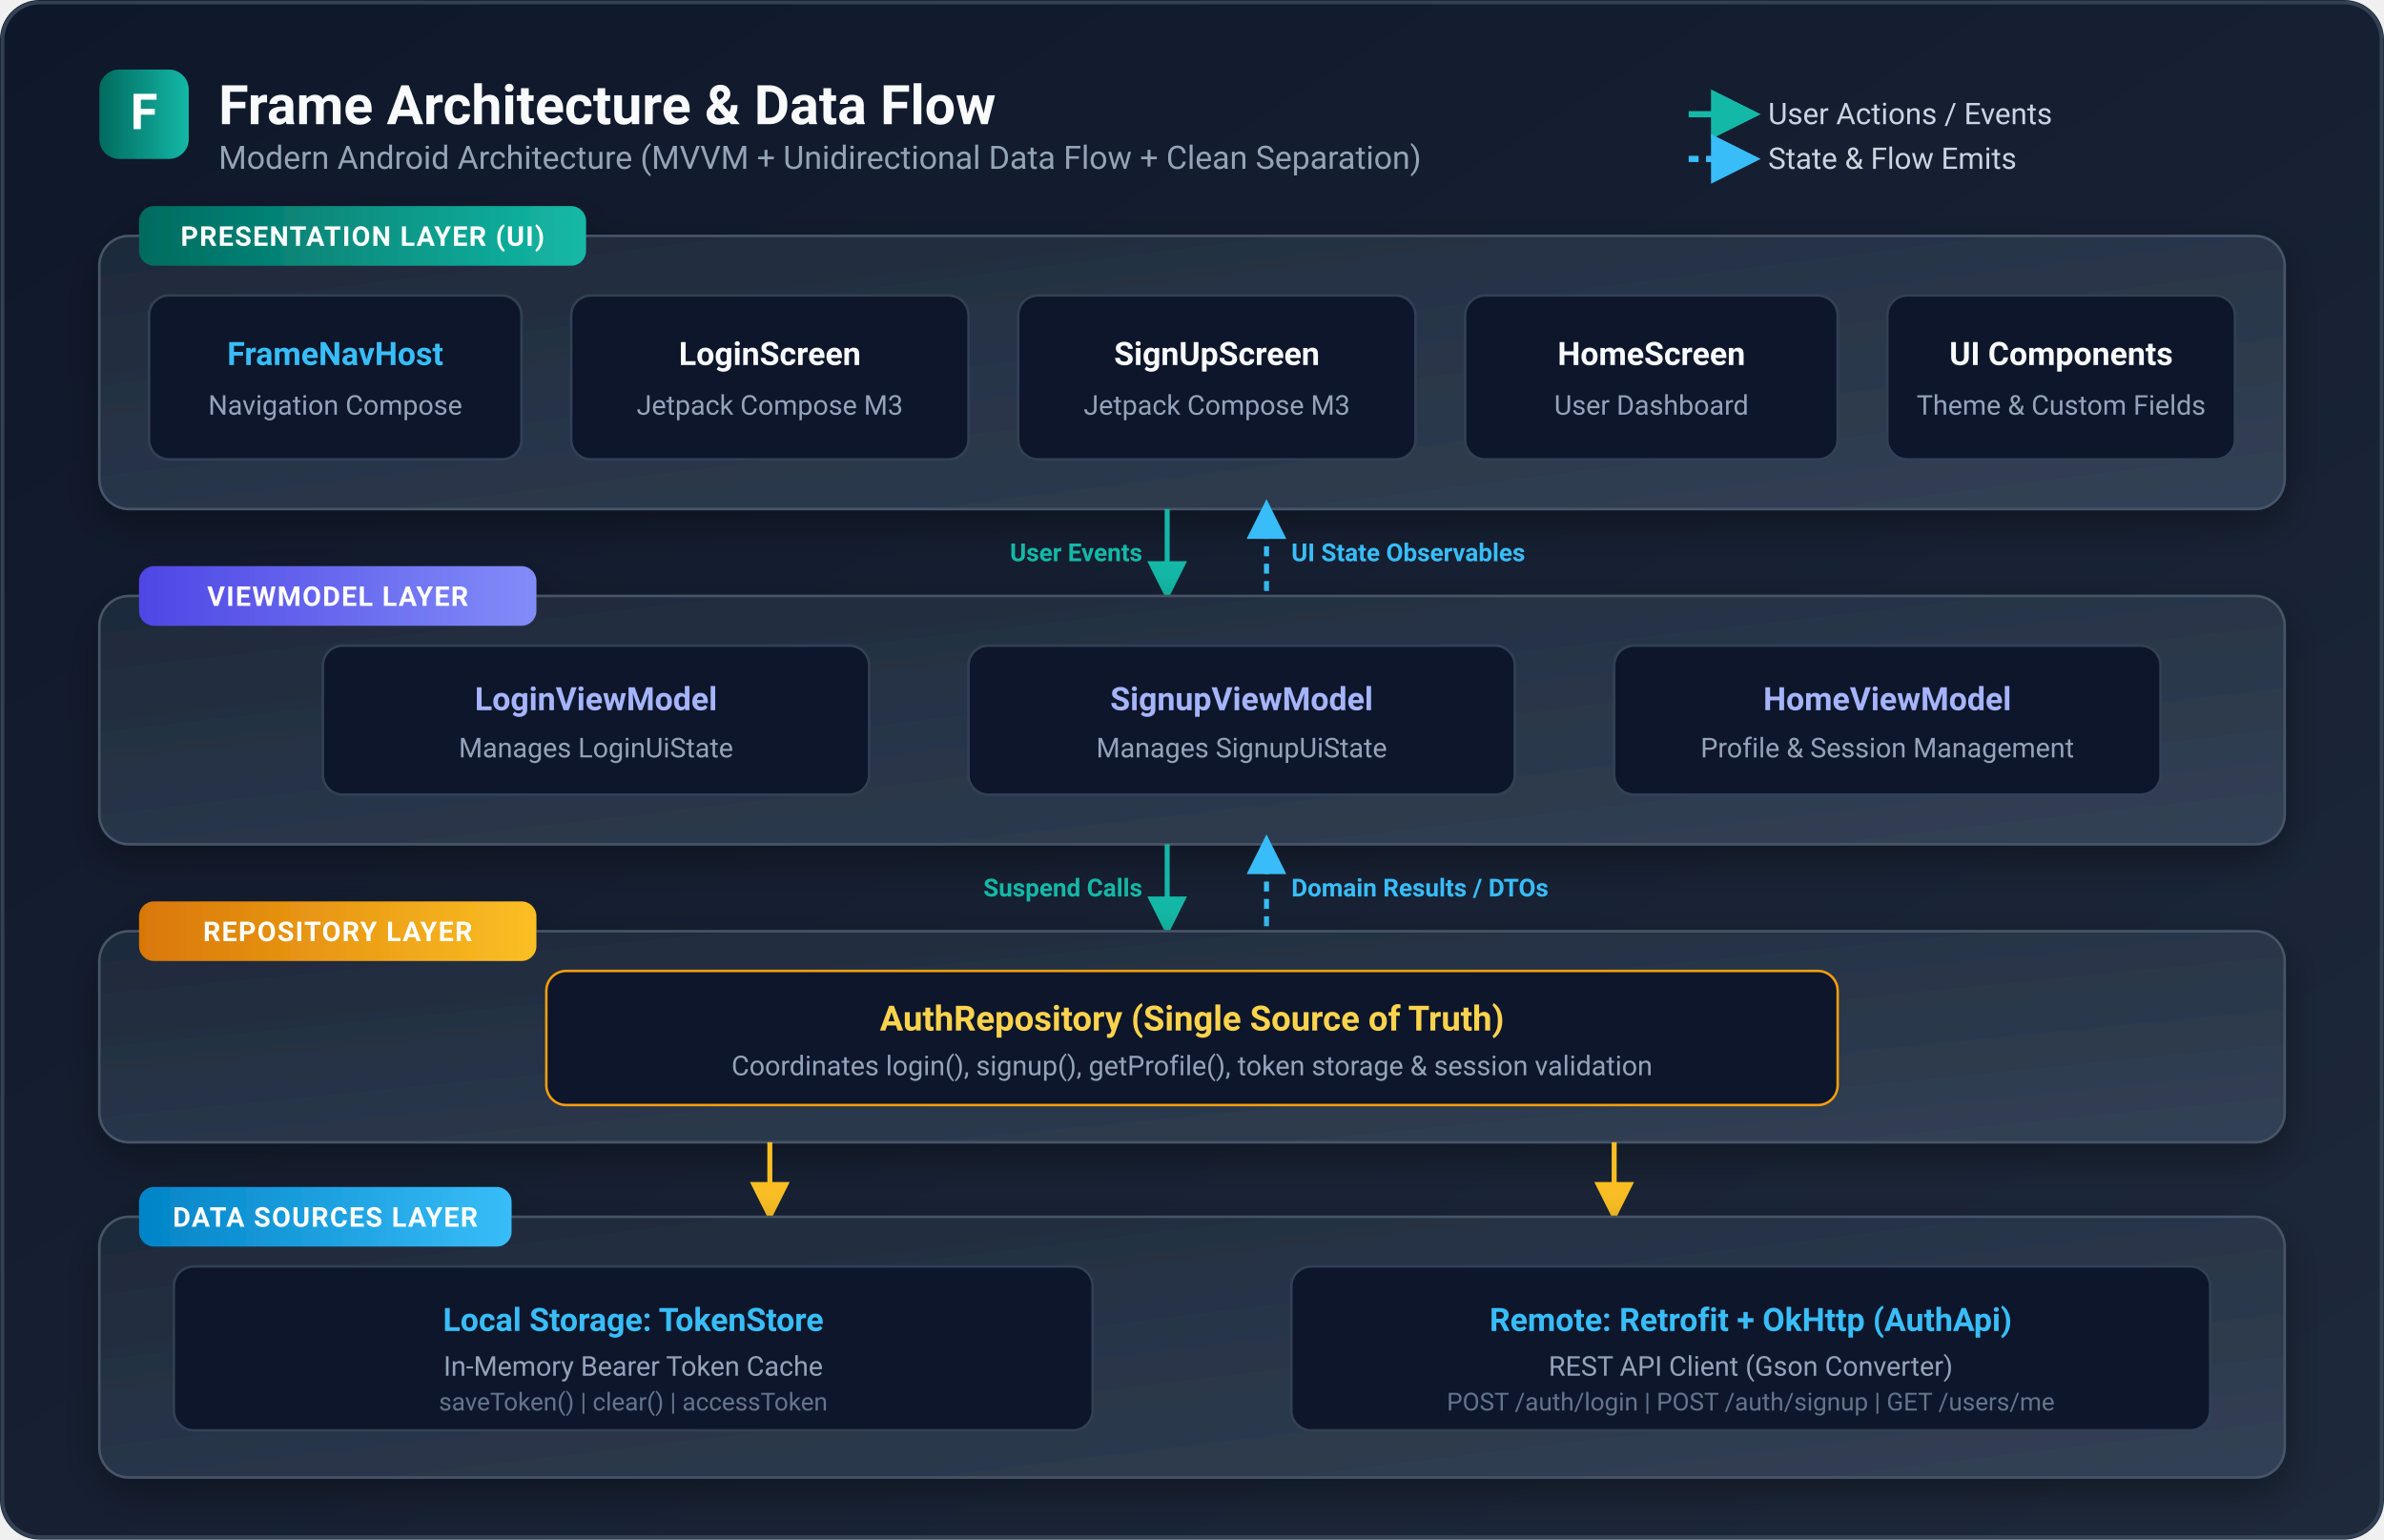
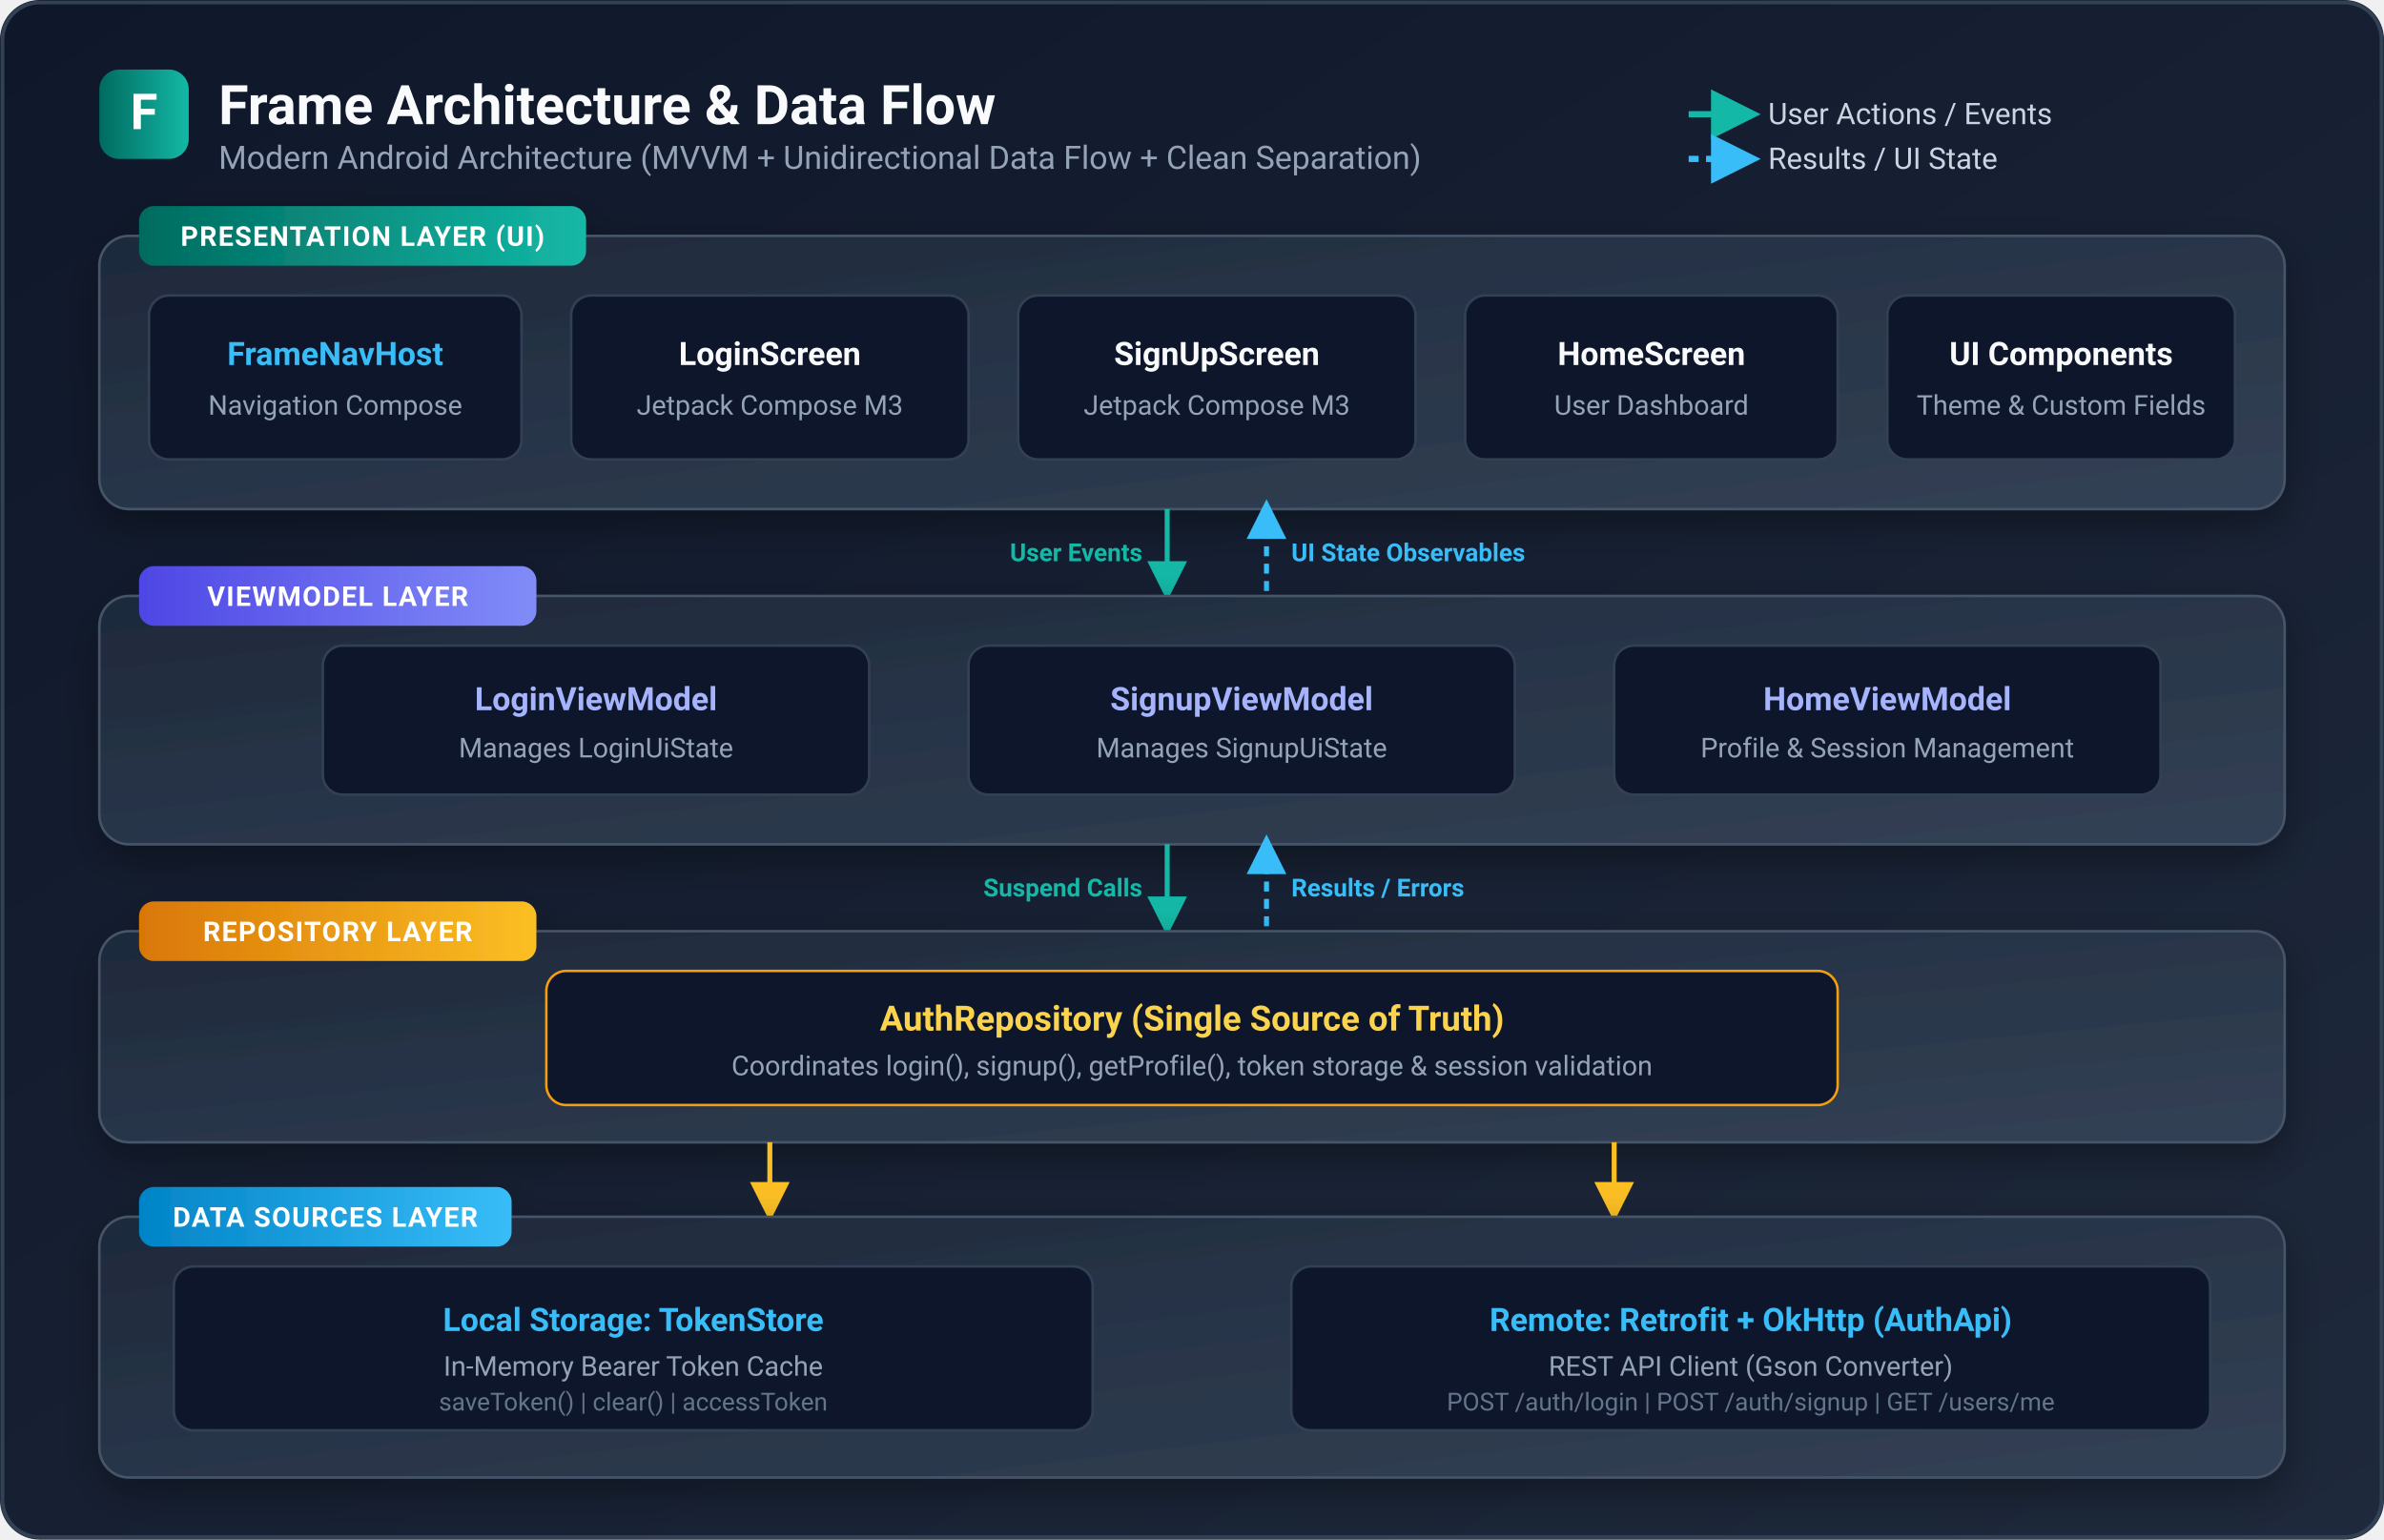
- <svg xmlns="http://www.w3.org/2000/svg" viewBox="0 0 960 620" width="100%" height="100%">
+ <svg xmlns="http://www.w3.org/2000/svg" viewBox="0 0 960 620" width="960" height="620" role="img" aria-labelledby="title description">
  <defs>
    <linearGradient id="bgGrad" x1="0%" y1="0%" x2="100%" y2="100%">
      <stop offset="0%" stop-color="#0F172A" />
      <stop offset="100%" stop-color="#1E293B" />
    </linearGradient>
    <linearGradient id="primaryCard" x1="0%" y1="0%" x2="100%" y2="100%">
      <stop offset="0%" stop-color="#1E293B" />
      <stop offset="100%" stop-color="#334155" />
    </linearGradient>
    <linearGradient id="accentTeal" x1="0%" y1="0%" x2="100%" y2="0%">
      <stop offset="0%" stop-color="#006B5F" />
      <stop offset="100%" stop-color="#14B8A6" />
    </linearGradient>
    <linearGradient id="accentIndigo" x1="0%" y1="0%" x2="100%" y2="0%">
      <stop offset="0%" stop-color="#4F46E5" />
      <stop offset="100%" stop-color="#818CF8" />
    </linearGradient>
    <linearGradient id="accentAmber" x1="0%" y1="0%" x2="100%" y2="0%">
      <stop offset="0%" stop-color="#D97706" />
      <stop offset="100%" stop-color="#FBBF24" />
    </linearGradient>
    <linearGradient id="accentSky" x1="0%" y1="0%" x2="100%" y2="0%">
      <stop offset="0%" stop-color="#0284C7" />
      <stop offset="100%" stop-color="#38BDF8" />
    </linearGradient>
    <filter id="shadow" x="-5%" y="-5%" width="110%" height="115%" filterUnits="userSpaceOnUse">
      <feDropShadow dx="0" dy="6" stdDeviation="8" flood-color="#000000" flood-opacity="0.35" />
    </filter>
    <marker id="arrowTeal" markerWidth="8" markerHeight="8" refX="6" refY="4" orient="auto">
      <path d="M 0 0 L 8 4 L 0 8 z" fill="#14B8A6" />
    </marker>
    <marker id="arrowSky" markerWidth="8" markerHeight="8" refX="6" refY="4" orient="auto">
      <path d="M 0 0 L 8 4 L 0 8 z" fill="#38BDF8" />
    </marker>
    <marker id="arrowAmber" markerWidth="8" markerHeight="8" refX="6" refY="4" orient="auto">
      <path d="M 0 0 L 8 4 L 0 8 z" fill="#FBBF24" />
    </marker>
    <marker id="arrowIndigo" markerWidth="8" markerHeight="8" refX="6" refY="4" orient="auto">
      <path d="M 0 0 L 8 4 L 0 8 z" fill="#818CF8" />
    </marker>
  </defs>
  <rect width="960" height="620" rx="16" fill="url(#bgGrad)" />
  <rect x="1" y="1" width="958" height="618" rx="15" fill="none" stroke="#334155" stroke-width="1.5" />
  <g transform="translate(40, 28)">
    <rect x="0" y="0" width="36" height="36" rx="8" fill="url(#accentTeal)" />
    <text x="18" y="24" fill="#FFFFFF" font-family="-apple-system, BlinkMacSystemFont, 'Segoe UI', Roboto, Helvetica, Arial, sans-serif" font-size="20" font-weight="bold" text-anchor="middle">F</text>
    <text x="48" y="22" fill="#F8FAFC" font-family="-apple-system, BlinkMacSystemFont, 'Segoe UI', Roboto, Helvetica, Arial, sans-serif" font-size="22" font-weight="700">Frame Architecture &amp; Data Flow</text>
    <text x="48" y="40" fill="#94A3B8" font-family="-apple-system, BlinkMacSystemFont, 'Segoe UI', Roboto, Helvetica, Arial, sans-serif" font-size="13">Modern Android Architecture (MVVM + Unidirectional Data Flow + Clean Separation)</text>
  </g>
  <g transform="translate(680, 36)">
    <line x1="0" y1="10" x2="24" y2="10" stroke="#14B8A6" stroke-width="2.5" marker-end="url(#arrowTeal)" />
    <text x="32" y="14" fill="#CBD5E1" font-family="-apple-system, BlinkMacSystemFont, 'Segoe UI', Roboto, sans-serif" font-size="12">User Actions / Events</text>
    <line x1="0" y1="28" x2="24" y2="28" stroke="#38BDF8" stroke-width="2.5" stroke-dasharray="4,3" marker-end="url(#arrowSky)" />
-     <text x="32" y="32" fill="#CBD5E1" font-family="-apple-system, BlinkMacSystemFont, 'Segoe UI', Roboto, sans-serif" font-size="12">State &amp; Flow Emits</text>
+     <text x="32" y="32" fill="#CBD5E1" font-family="-apple-system, BlinkMacSystemFont, 'Segoe UI', Roboto, sans-serif" font-size="12">Results / UI State</text>
  </g>
  <g transform="translate(40, 95)" filter="url(#shadow)">
    <rect x="0" y="0" width="880" height="110" rx="12" fill="url(#primaryCard)" stroke="#475569" stroke-width="1" />
    <rect x="16" y="-12" width="180" height="24" rx="6" fill="url(#accentTeal)" />
    <text x="106" y="4" fill="#FFFFFF" font-family="-apple-system, BlinkMacSystemFont, 'Segoe UI', Roboto, sans-serif" font-size="11" font-weight="bold" text-anchor="middle" letter-spacing="0.5">PRESENTATION LAYER (UI)</text>
    <g transform="translate(20, 24)">
      <rect x="0" y="0" width="150" height="66" rx="8" fill="#0F172A" stroke="#334155" stroke-width="1" />
      <text x="75" y="28" fill="#38BDF8" font-family="-apple-system, BlinkMacSystemFont, 'Segoe UI', Roboto, sans-serif" font-size="13" font-weight="600" text-anchor="middle">FrameNavHost</text>
      <text x="75" y="48" fill="#94A3B8" font-family="-apple-system, BlinkMacSystemFont, 'Segoe UI', Roboto, sans-serif" font-size="11" text-anchor="middle">Navigation Compose</text>
      <rect x="170" y="0" width="160" height="66" rx="8" fill="#0F172A" stroke="#334155" stroke-width="1" />
      <text x="250" y="28" fill="#F8FAFC" font-family="-apple-system, BlinkMacSystemFont, 'Segoe UI', Roboto, sans-serif" font-size="13" font-weight="600" text-anchor="middle">LoginScreen</text>
      <text x="250" y="48" fill="#94A3B8" font-family="-apple-system, BlinkMacSystemFont, 'Segoe UI', Roboto, sans-serif" font-size="11" text-anchor="middle">Jetpack Compose M3</text>
      <rect x="350" y="0" width="160" height="66" rx="8" fill="#0F172A" stroke="#334155" stroke-width="1" />
      <text x="430" y="28" fill="#F8FAFC" font-family="-apple-system, BlinkMacSystemFont, 'Segoe UI', Roboto, sans-serif" font-size="13" font-weight="600" text-anchor="middle">SignUpScreen</text>
      <text x="430" y="48" fill="#94A3B8" font-family="-apple-system, BlinkMacSystemFont, 'Segoe UI', Roboto, sans-serif" font-size="11" text-anchor="middle">Jetpack Compose M3</text>
      <rect x="530" y="0" width="150" height="66" rx="8" fill="#0F172A" stroke="#334155" stroke-width="1" />
      <text x="605" y="28" fill="#F8FAFC" font-family="-apple-system, BlinkMacSystemFont, 'Segoe UI', Roboto, sans-serif" font-size="13" font-weight="600" text-anchor="middle">HomeScreen</text>
      <text x="605" y="48" fill="#94A3B8" font-family="-apple-system, BlinkMacSystemFont, 'Segoe UI', Roboto, sans-serif" font-size="11" text-anchor="middle">User Dashboard</text>
      <rect x="700" y="0" width="140" height="66" rx="8" fill="#0F172A" stroke="#334155" stroke-width="1" />
      <text x="770" y="28" fill="#F8FAFC" font-family="-apple-system, BlinkMacSystemFont, 'Segoe UI', Roboto, sans-serif" font-size="13" font-weight="600" text-anchor="middle">UI Components</text>
      <text x="770" y="48" fill="#94A3B8" font-family="-apple-system, BlinkMacSystemFont, 'Segoe UI', Roboto, sans-serif" font-size="11" text-anchor="middle">Theme &amp; Custom Fields</text>
    </g>
  </g>
  <path d="M 470 205 L 470 238" stroke="#14B8A6" stroke-width="2" marker-end="url(#arrowTeal)" />
  <text x="460" y="226" fill="#14B8A6" font-family="-apple-system, BlinkMacSystemFont, 'Segoe UI', Roboto, sans-serif" font-size="10" font-weight="600" text-anchor="end">User Events</text>
  <path d="M 510 238 L 510 205" stroke="#38BDF8" stroke-width="2" stroke-dasharray="4,3" marker-end="url(#arrowSky)" />
  <text x="520" y="226" fill="#38BDF8" font-family="-apple-system, BlinkMacSystemFont, 'Segoe UI', Roboto, sans-serif" font-size="10" font-weight="600" text-anchor="start">UI State Observables</text>
  <g transform="translate(40, 240)" filter="url(#shadow)">
    <rect x="0" y="0" width="880" height="100" rx="12" fill="url(#primaryCard)" stroke="#475569" stroke-width="1" />
    <rect x="16" y="-12" width="160" height="24" rx="6" fill="url(#accentIndigo)" />
    <text x="96" y="4" fill="#FFFFFF" font-family="-apple-system, BlinkMacSystemFont, 'Segoe UI', Roboto, sans-serif" font-size="11" font-weight="bold" text-anchor="middle" letter-spacing="0.5">VIEWMODEL LAYER</text>
    <g transform="translate(20, 20)">
      <rect x="70" y="0" width="220" height="60" rx="8" fill="#0F172A" stroke="#334155" stroke-width="1" />
      <text x="180" y="26" fill="#A5B4FC" font-family="-apple-system, BlinkMacSystemFont, 'Segoe UI', Roboto, sans-serif" font-size="13" font-weight="600" text-anchor="middle">LoginViewModel</text>
      <text x="180" y="45" fill="#94A3B8" font-family="-apple-system, BlinkMacSystemFont, 'Segoe UI', Roboto, sans-serif" font-size="11" text-anchor="middle">Manages LoginUiState</text>
      <rect x="330" y="0" width="220" height="60" rx="8" fill="#0F172A" stroke="#334155" stroke-width="1" />
      <text x="440" y="26" fill="#A5B4FC" font-family="-apple-system, BlinkMacSystemFont, 'Segoe UI', Roboto, sans-serif" font-size="13" font-weight="600" text-anchor="middle">SignupViewModel</text>
      <text x="440" y="45" fill="#94A3B8" font-family="-apple-system, BlinkMacSystemFont, 'Segoe UI', Roboto, sans-serif" font-size="11" text-anchor="middle">Manages SignupUiState</text>
      <rect x="590" y="0" width="220" height="60" rx="8" fill="#0F172A" stroke="#334155" stroke-width="1" />
      <text x="700" y="26" fill="#A5B4FC" font-family="-apple-system, BlinkMacSystemFont, 'Segoe UI', Roboto, sans-serif" font-size="13" font-weight="600" text-anchor="middle">HomeViewModel</text>
      <text x="700" y="45" fill="#94A3B8" font-family="-apple-system, BlinkMacSystemFont, 'Segoe UI', Roboto, sans-serif" font-size="11" text-anchor="middle">Profile &amp; Session Management</text>
    </g>
  </g>
  <path d="M 470 340 L 470 373" stroke="#14B8A6" stroke-width="2" marker-end="url(#arrowTeal)" />
  <text x="460" y="361" fill="#14B8A6" font-family="-apple-system, BlinkMacSystemFont, 'Segoe UI', Roboto, sans-serif" font-size="10" font-weight="600" text-anchor="end">Suspend Calls</text>
  <path d="M 510 373 L 510 340" stroke="#38BDF8" stroke-width="2" stroke-dasharray="4,3" marker-end="url(#arrowSky)" />
-   <text x="520" y="361" fill="#38BDF8" font-family="-apple-system, BlinkMacSystemFont, 'Segoe UI', Roboto, sans-serif" font-size="10" font-weight="600" text-anchor="start">Domain Results / DTOs</text>
+   <text x="520" y="361" fill="#38BDF8" font-family="-apple-system, BlinkMacSystemFont, 'Segoe UI', Roboto, sans-serif" font-size="10" font-weight="600" text-anchor="start">Results / Errors</text>
  <g transform="translate(40, 375)" filter="url(#shadow)">
    <rect x="0" y="0" width="880" height="85" rx="12" fill="url(#primaryCard)" stroke="#475569" stroke-width="1" />
    <rect x="16" y="-12" width="160" height="24" rx="6" fill="url(#accentAmber)" />
    <text x="96" y="4" fill="#FFFFFF" font-family="-apple-system, BlinkMacSystemFont, 'Segoe UI', Roboto, sans-serif" font-size="11" font-weight="bold" text-anchor="middle" letter-spacing="0.5">REPOSITORY LAYER</text>
    <g transform="translate(180, 16)">
      <rect x="0" y="0" width="520" height="54" rx="8" fill="#0F172A" stroke="#F59E0B" stroke-width="1" />
      <text x="260" y="24" fill="#FCD34D" font-family="-apple-system, BlinkMacSystemFont, 'Segoe UI', Roboto, sans-serif" font-size="14" font-weight="700" text-anchor="middle">AuthRepository (Single Source of Truth)</text>
      <text x="260" y="42" fill="#94A3B8" font-family="-apple-system, BlinkMacSystemFont, 'Segoe UI', Roboto, sans-serif" font-size="11" text-anchor="middle">Coordinates login(), signup(), getProfile(), token storage &amp; session validation</text>
    </g>
  </g>
  <path d="M 310 460 L 310 488" stroke="#FBBF24" stroke-width="2" marker-end="url(#arrowAmber)" />
  <path d="M 650 460 L 650 488" stroke="#FBBF24" stroke-width="2" marker-end="url(#arrowAmber)" />
  <g transform="translate(40, 490)" filter="url(#shadow)">
    <rect x="0" y="0" width="880" height="105" rx="12" fill="url(#primaryCard)" stroke="#475569" stroke-width="1" />
    <rect x="16" y="-12" width="150" height="24" rx="6" fill="url(#accentSky)" />
    <text x="91" y="4" fill="#FFFFFF" font-family="-apple-system, BlinkMacSystemFont, 'Segoe UI', Roboto, sans-serif" font-size="11" font-weight="bold" text-anchor="middle" letter-spacing="0.5">DATA SOURCES LAYER</text>
    <g transform="translate(30, 20)">
      <rect x="0" y="0" width="370" height="66" rx="8" fill="#0F172A" stroke="#334155" stroke-width="1" />
      <text x="185" y="26" fill="#38BDF8" font-family="-apple-system, BlinkMacSystemFont, 'Segoe UI', Roboto, sans-serif" font-size="13" font-weight="600" text-anchor="middle">Local Storage: TokenStore</text>
      <text x="185" y="44" fill="#94A3B8" font-family="-apple-system, BlinkMacSystemFont, 'Segoe UI', Roboto, sans-serif" font-size="11" text-anchor="middle">In-Memory Bearer Token Cache</text>
      <text x="185" y="58" fill="#64748B" font-family="-apple-system, BlinkMacSystemFont, 'Segoe UI', Roboto, sans-serif" font-size="10" text-anchor="middle">saveToken() | clear() | accessToken</text>
    </g>
    <g transform="translate(480, 20)">
      <rect x="0" y="0" width="370" height="66" rx="8" fill="#0F172A" stroke="#334155" stroke-width="1" />
      <text x="185" y="26" fill="#38BDF8" font-family="-apple-system, BlinkMacSystemFont, 'Segoe UI', Roboto, sans-serif" font-size="13" font-weight="600" text-anchor="middle">Remote: Retrofit + OkHttp (AuthApi)</text>
      <text x="185" y="44" fill="#94A3B8" font-family="-apple-system, BlinkMacSystemFont, 'Segoe UI', Roboto, sans-serif" font-size="11" text-anchor="middle">REST API Client (Gson Converter)</text>
      <text x="185" y="58" fill="#64748B" font-family="-apple-system, BlinkMacSystemFont, 'Segoe UI', Roboto, sans-serif" font-size="10" text-anchor="middle">POST /auth/login | POST /auth/signup | GET /users/me</text>
    </g>
  </g>
</svg>
